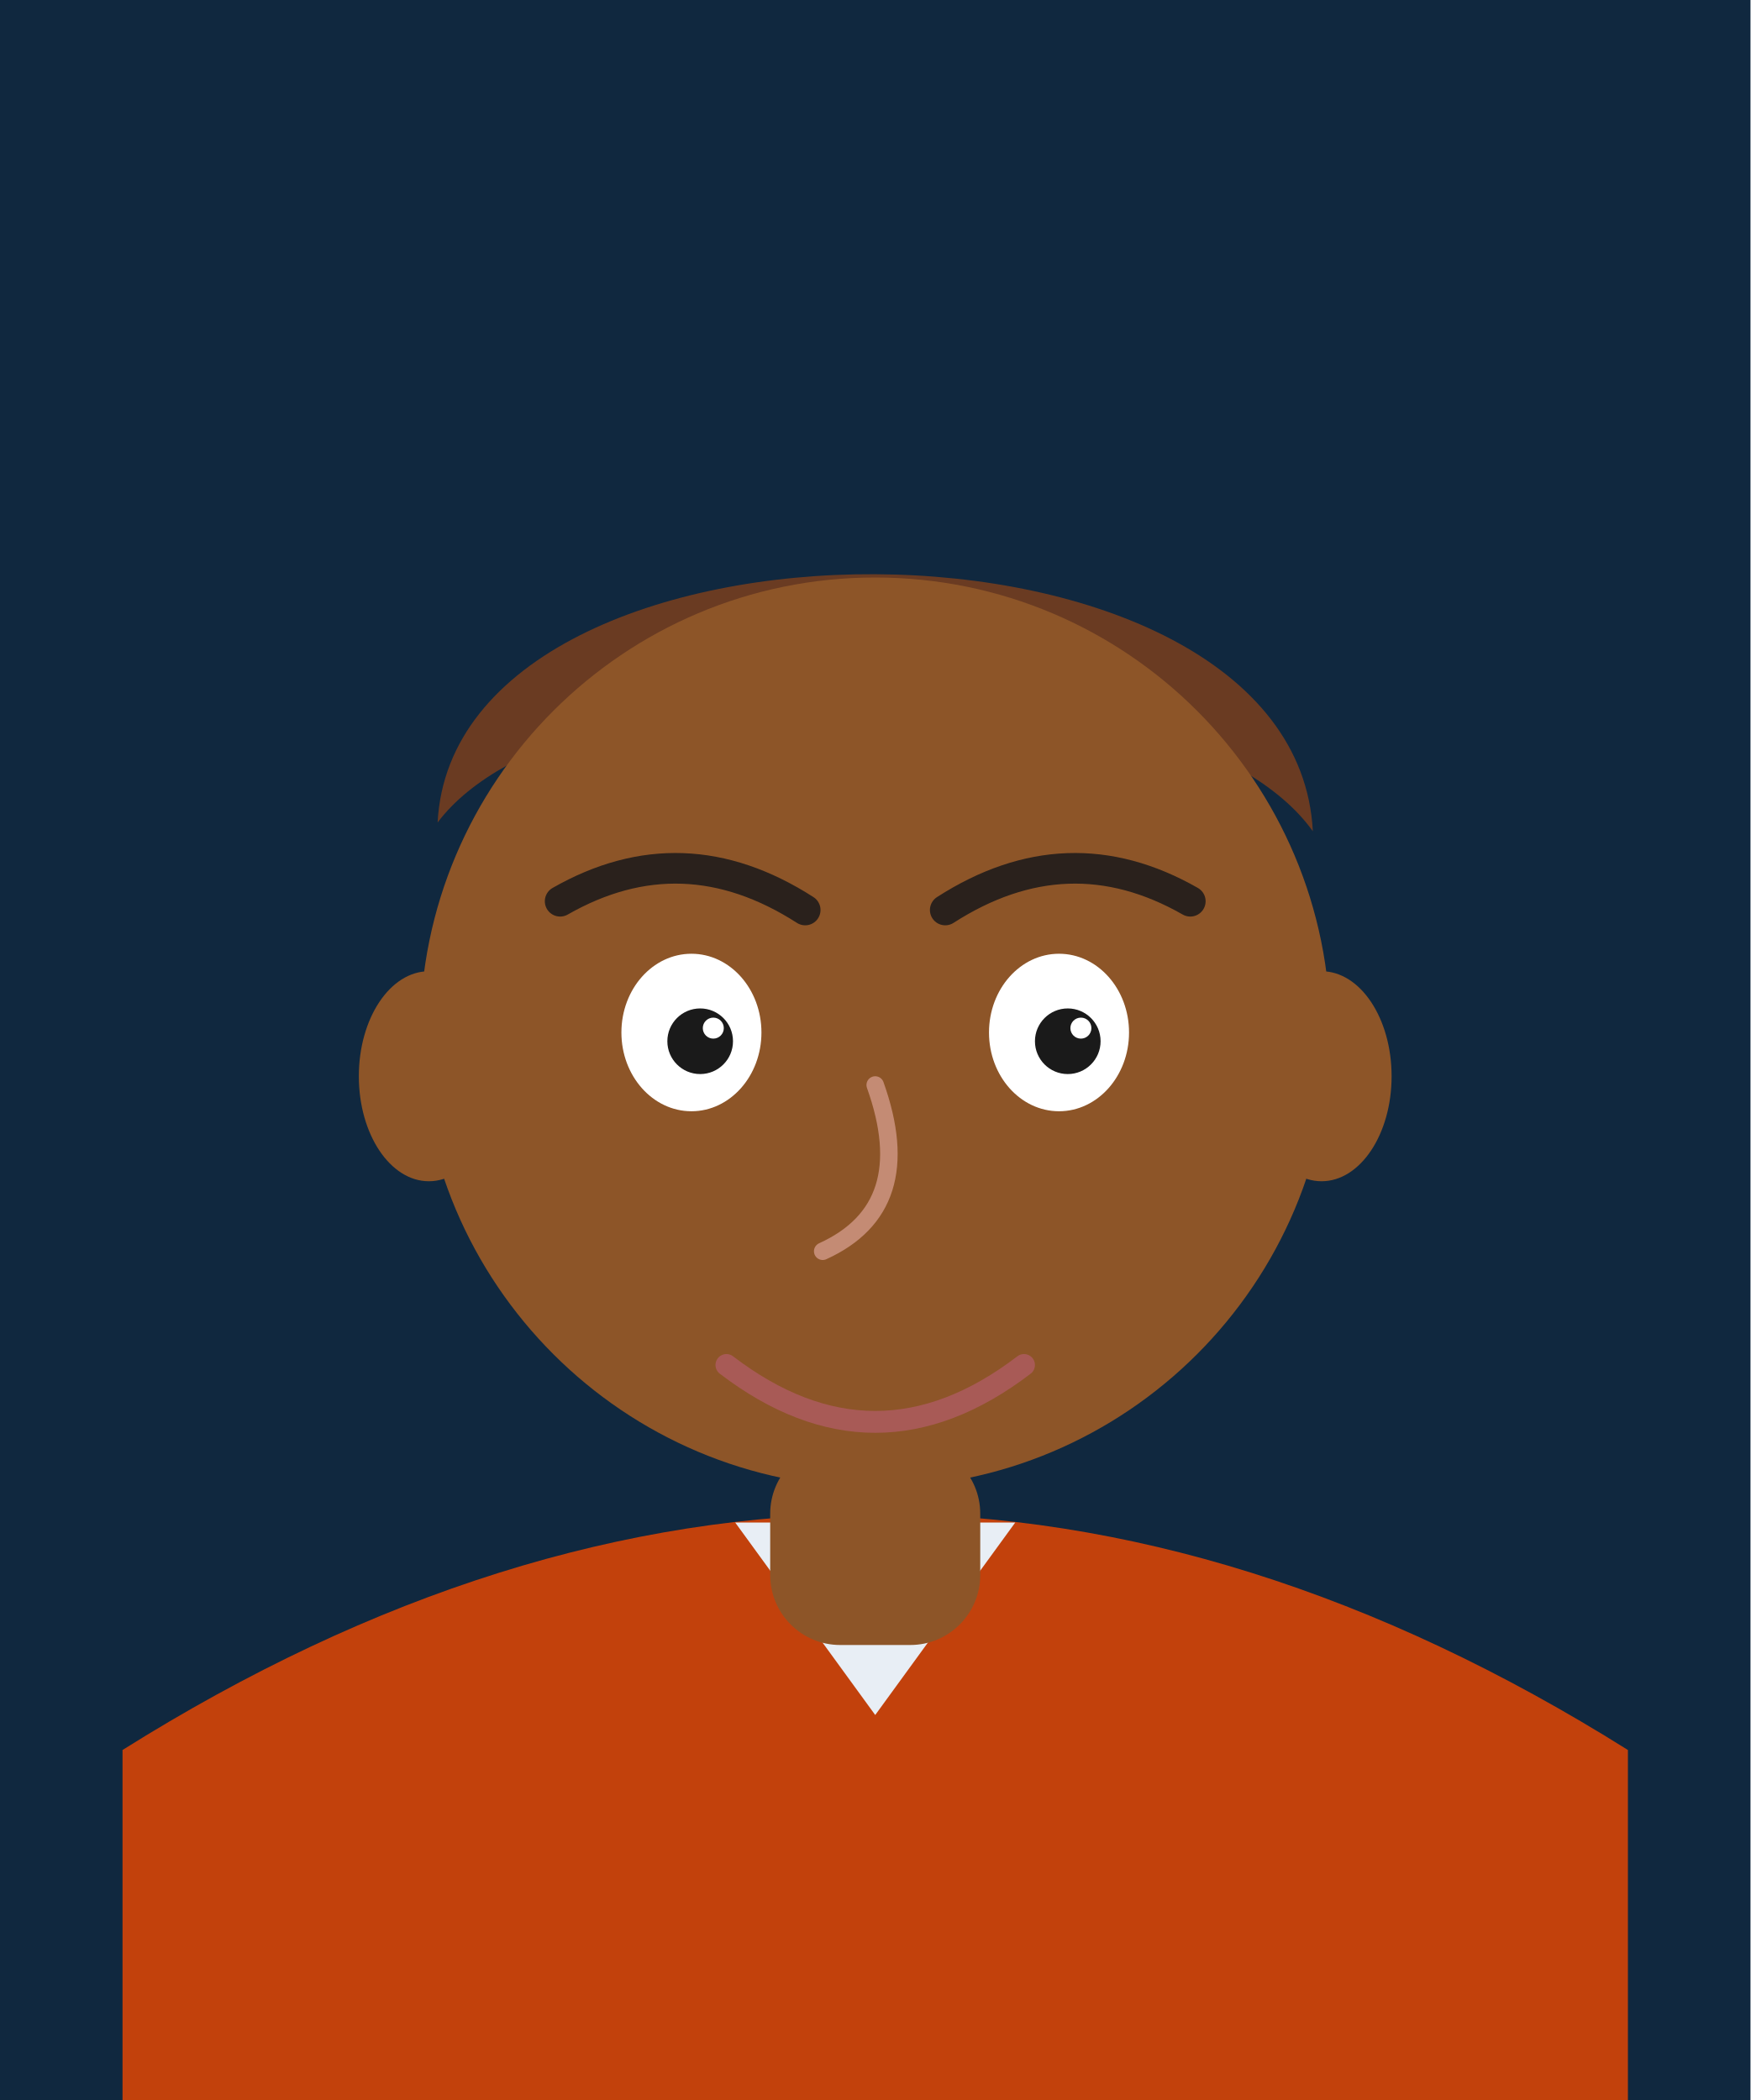
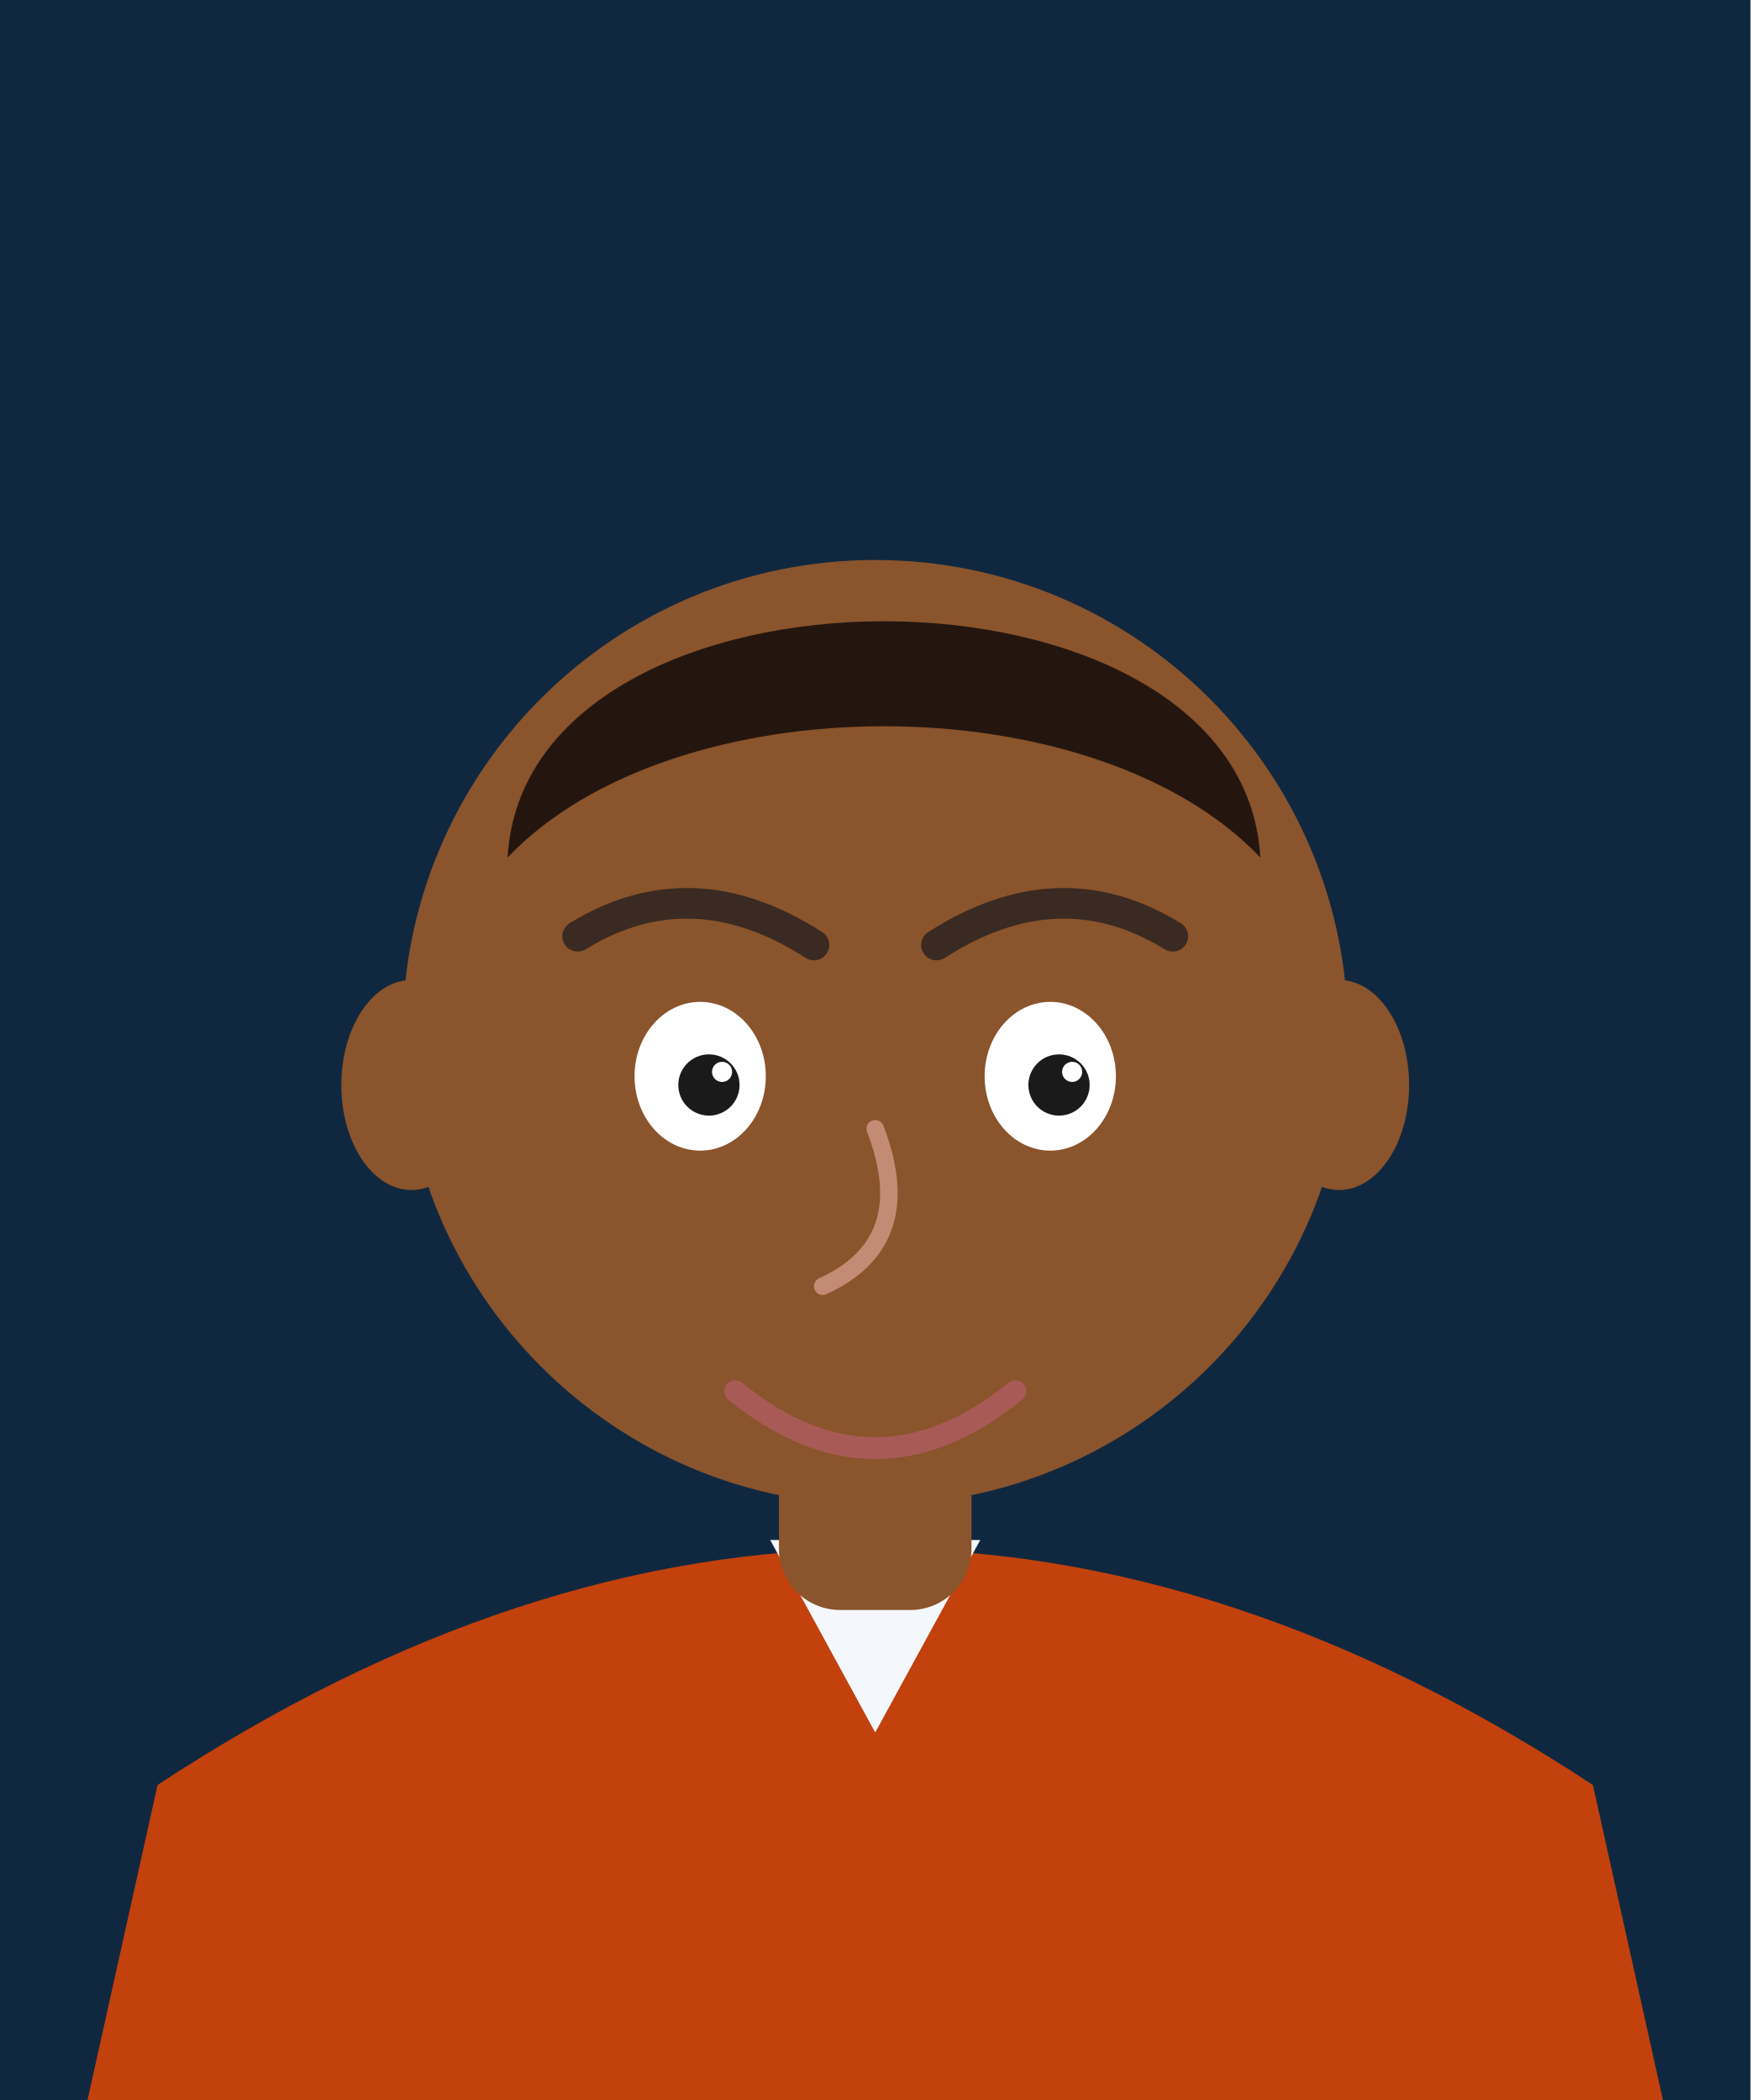
<svg xmlns="http://www.w3.org/2000/svg" viewBox="0 0 400 480">
  <rect width="400" height="480" fill="#10283F" />
-   <path d="M28 400 Q200 292 372 400 L372 480 L28 480 Z" fill="#C2410C" />
-   <path d="M168 348 L200 392 L232 348" fill="#E8EEF5" />
-   <rect x="176" y="330" width="48" height="46" rx="16" fill="#8D5528" />
-   <path d="M100 188 C104 112 296 112 300 190 C270 148 130 148 100 188Z" fill="#6A3B22" />
-   <circle cx="200" cy="236" r="104" fill="#8D5528" />
-   <ellipse cx="98" cy="246" rx="16" ry="24" fill="#8D5528" />
-   <ellipse cx="302" cy="246" rx="16" ry="24" fill="#8D5528" />
-   <path d="M128 206 Q156 190 184 208" fill="none" stroke="#2A211C" stroke-width="7" stroke-linecap="round" />
-   <path d="M216 208 Q244 190 272 206" fill="none" stroke="#2A211C" stroke-width="7" stroke-linecap="round" />
-   <ellipse cx="158" cy="236" rx="16" ry="18" fill="#fff" />
-   <ellipse cx="242" cy="236" rx="16" ry="18" fill="#fff" />
-   <circle cx="160" cy="238" r="7.5" fill="#1a1a1a" />
-   <circle cx="244" cy="238" r="7.5" fill="#1a1a1a" />
-   <circle cx="163" cy="235" r="2.4" fill="#fff" />
-   <circle cx="247" cy="235" r="2.4" fill="#fff" />
-   <path d="M200 248 Q210 276 188 286" fill="none" stroke="#C48B74" stroke-width="4" stroke-linecap="round" />
-   <path d="M166 312 Q200 338 234 312" fill="none" stroke="#A85A56" stroke-width="5" stroke-linecap="round" />
+   <path d="M36 408 Q200 300 364 408 L380 480 L20 480 Z" fill="#C2410C" />
+   <path d="M176 352 L200 396 L224 352 Z" fill="#F4F7FB" />
+   <rect x="178" y="328" width="44" height="40" rx="14" fill="#8A542C" />
+   <circle cx="200" cy="236" r="108" fill="#8A542C" />
+   <ellipse cx="94" cy="248" rx="16" ry="24" fill="#8A542C" />
+   <ellipse cx="306" cy="248" rx="16" ry="24" fill="#8A542C" />
+   <path d="M116 196 C120 124 284 124 288 196 C250 156 154 156 116 196Z" fill="#24160F" />
+   <path d="M132 214 Q158 198 186 216" fill="none" stroke="#3A2A22" stroke-width="7" stroke-linecap="round" />
+   <path d="M214 216 Q242 198 268 214" fill="none" stroke="#3A2A22" stroke-width="7" stroke-linecap="round" />
+   <ellipse cx="160" cy="246" rx="15" ry="17" fill="#fff" />
+   <ellipse cx="240" cy="246" rx="15" ry="17" fill="#fff" />
+   <circle cx="162" cy="248" r="7" fill="#1a1a1a" />
+   <circle cx="242" cy="248" r="7" fill="#1a1a1a" />
+   <circle cx="165" cy="245" r="2.3" fill="#fff" />
+   <circle cx="245" cy="245" r="2.3" fill="#fff" />
+   <path d="M200 258 Q210 284 188 294" fill="none" stroke="#C48B74" stroke-width="4" stroke-linecap="round" />
+   <path d="M168 318 Q200 344 232 318" fill="none" stroke="#A85A56" stroke-width="5" stroke-linecap="round" />
</svg>
